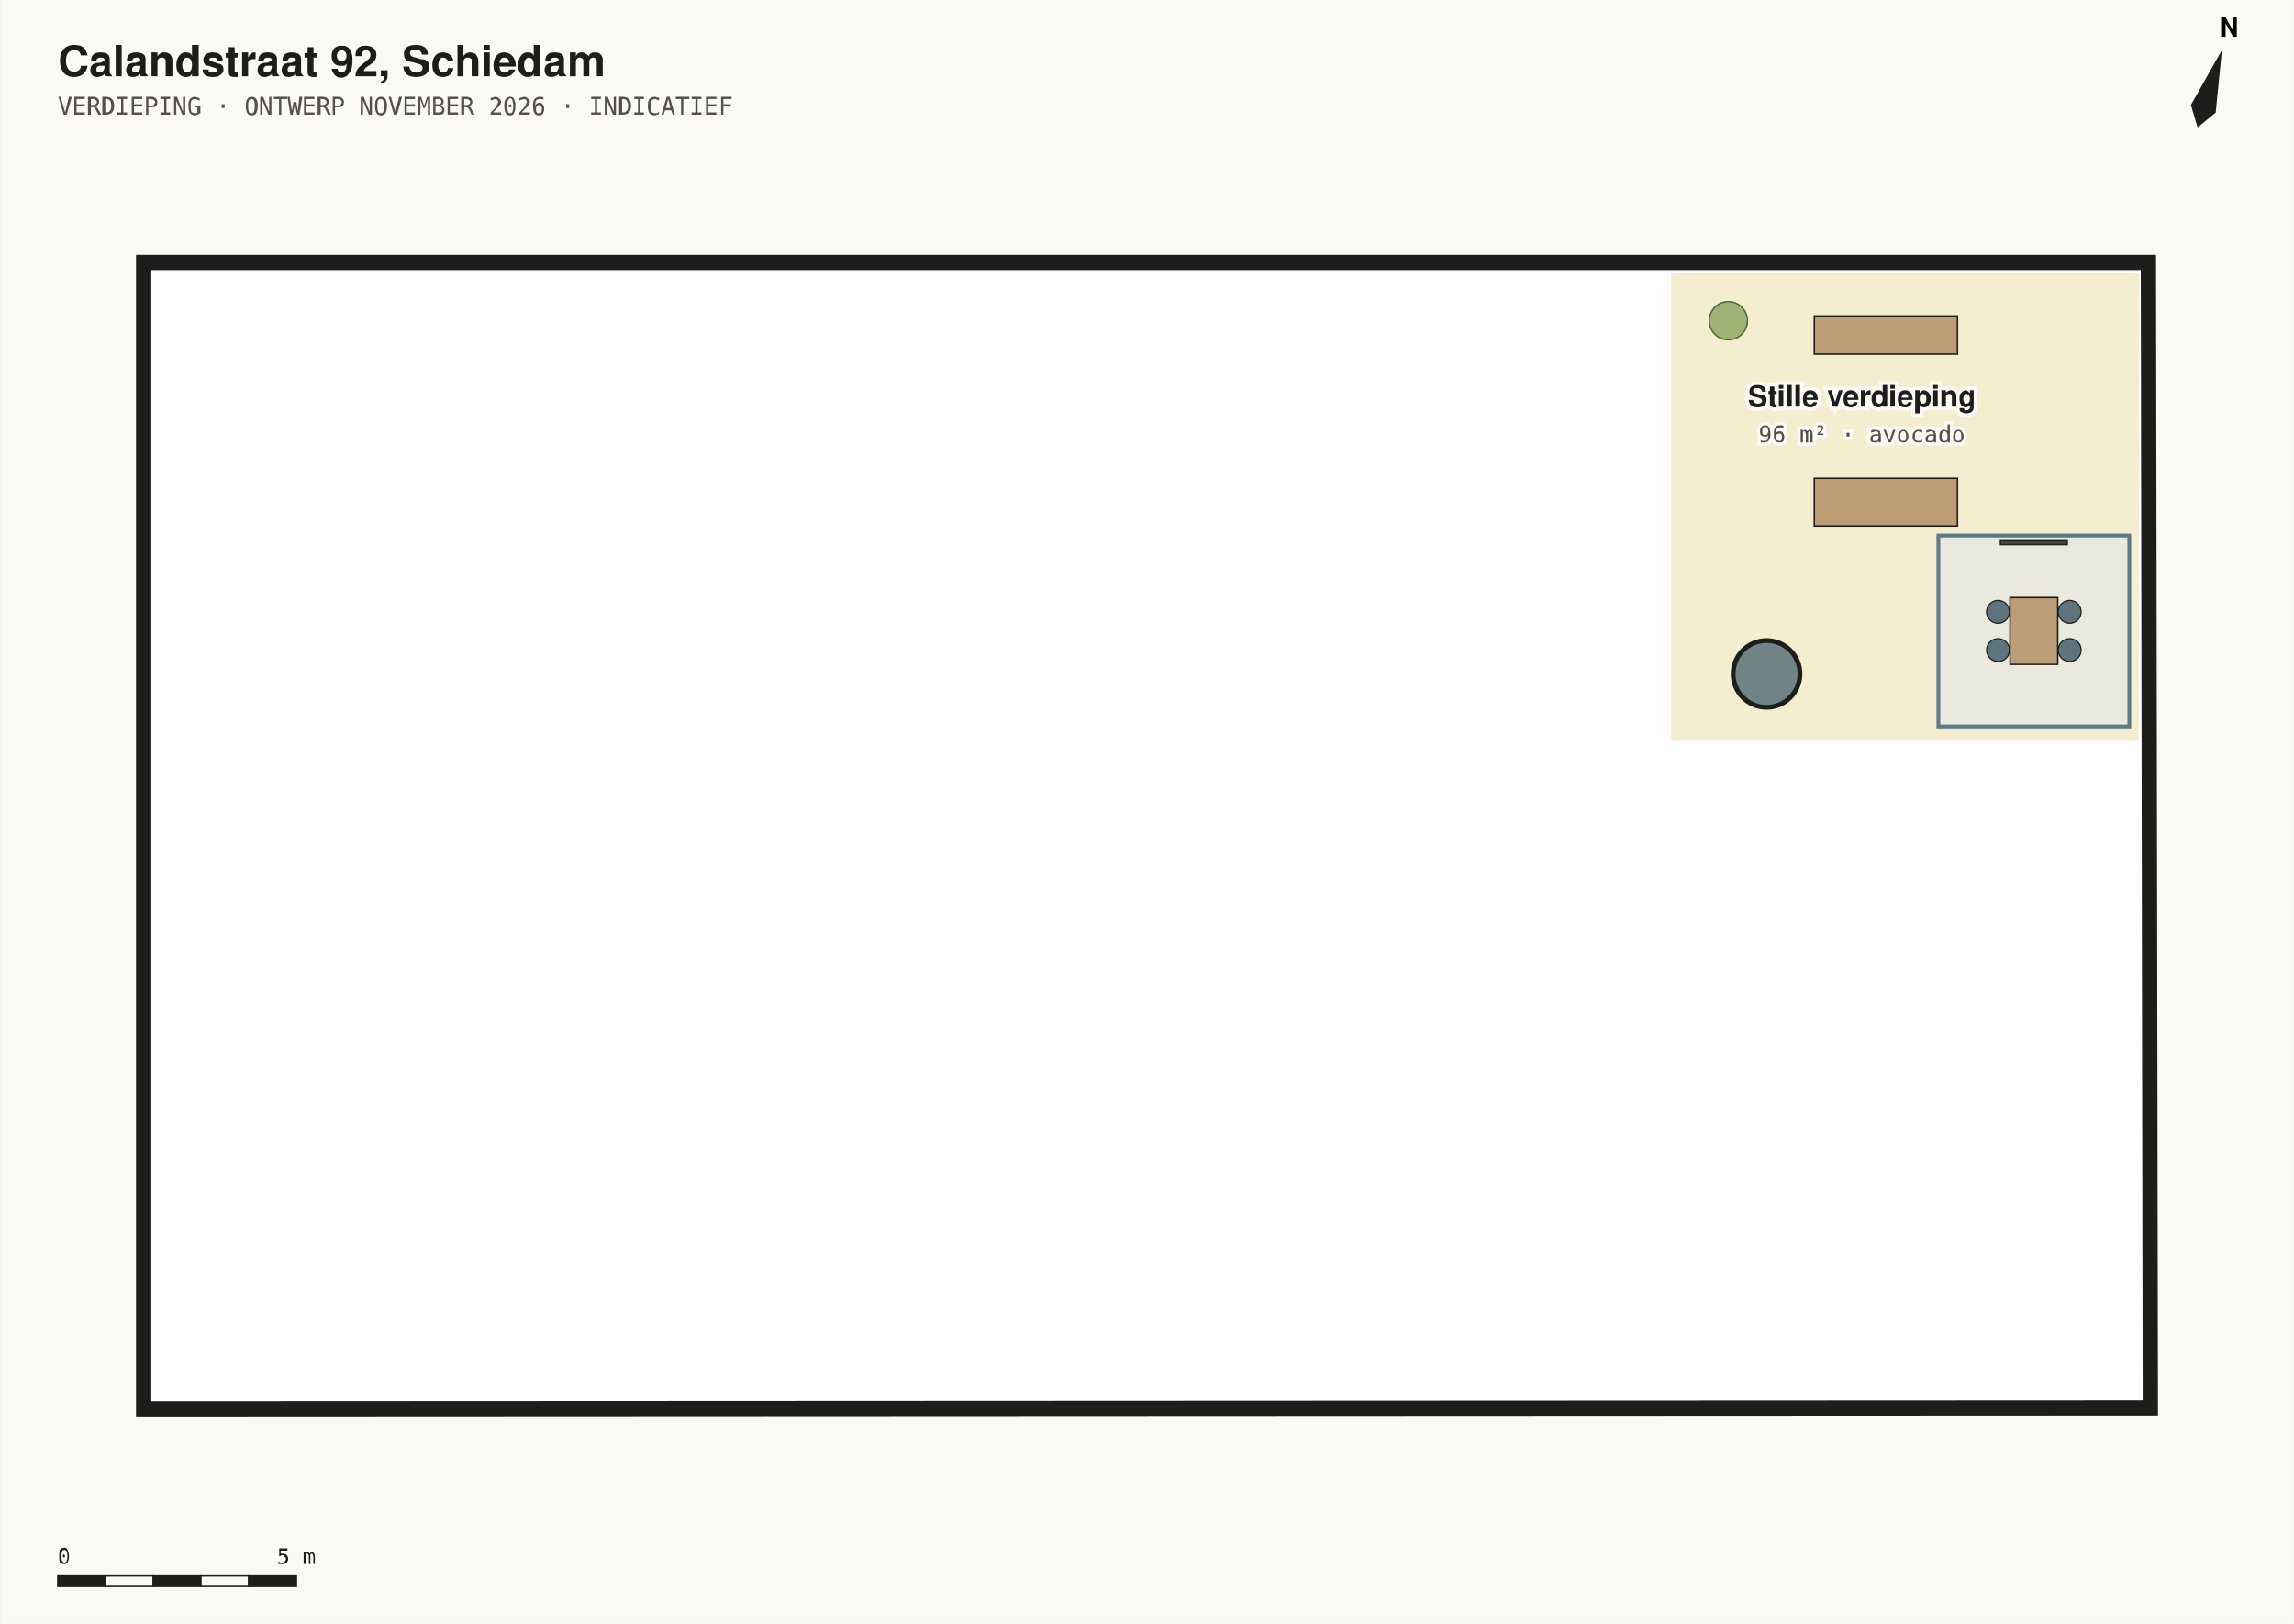
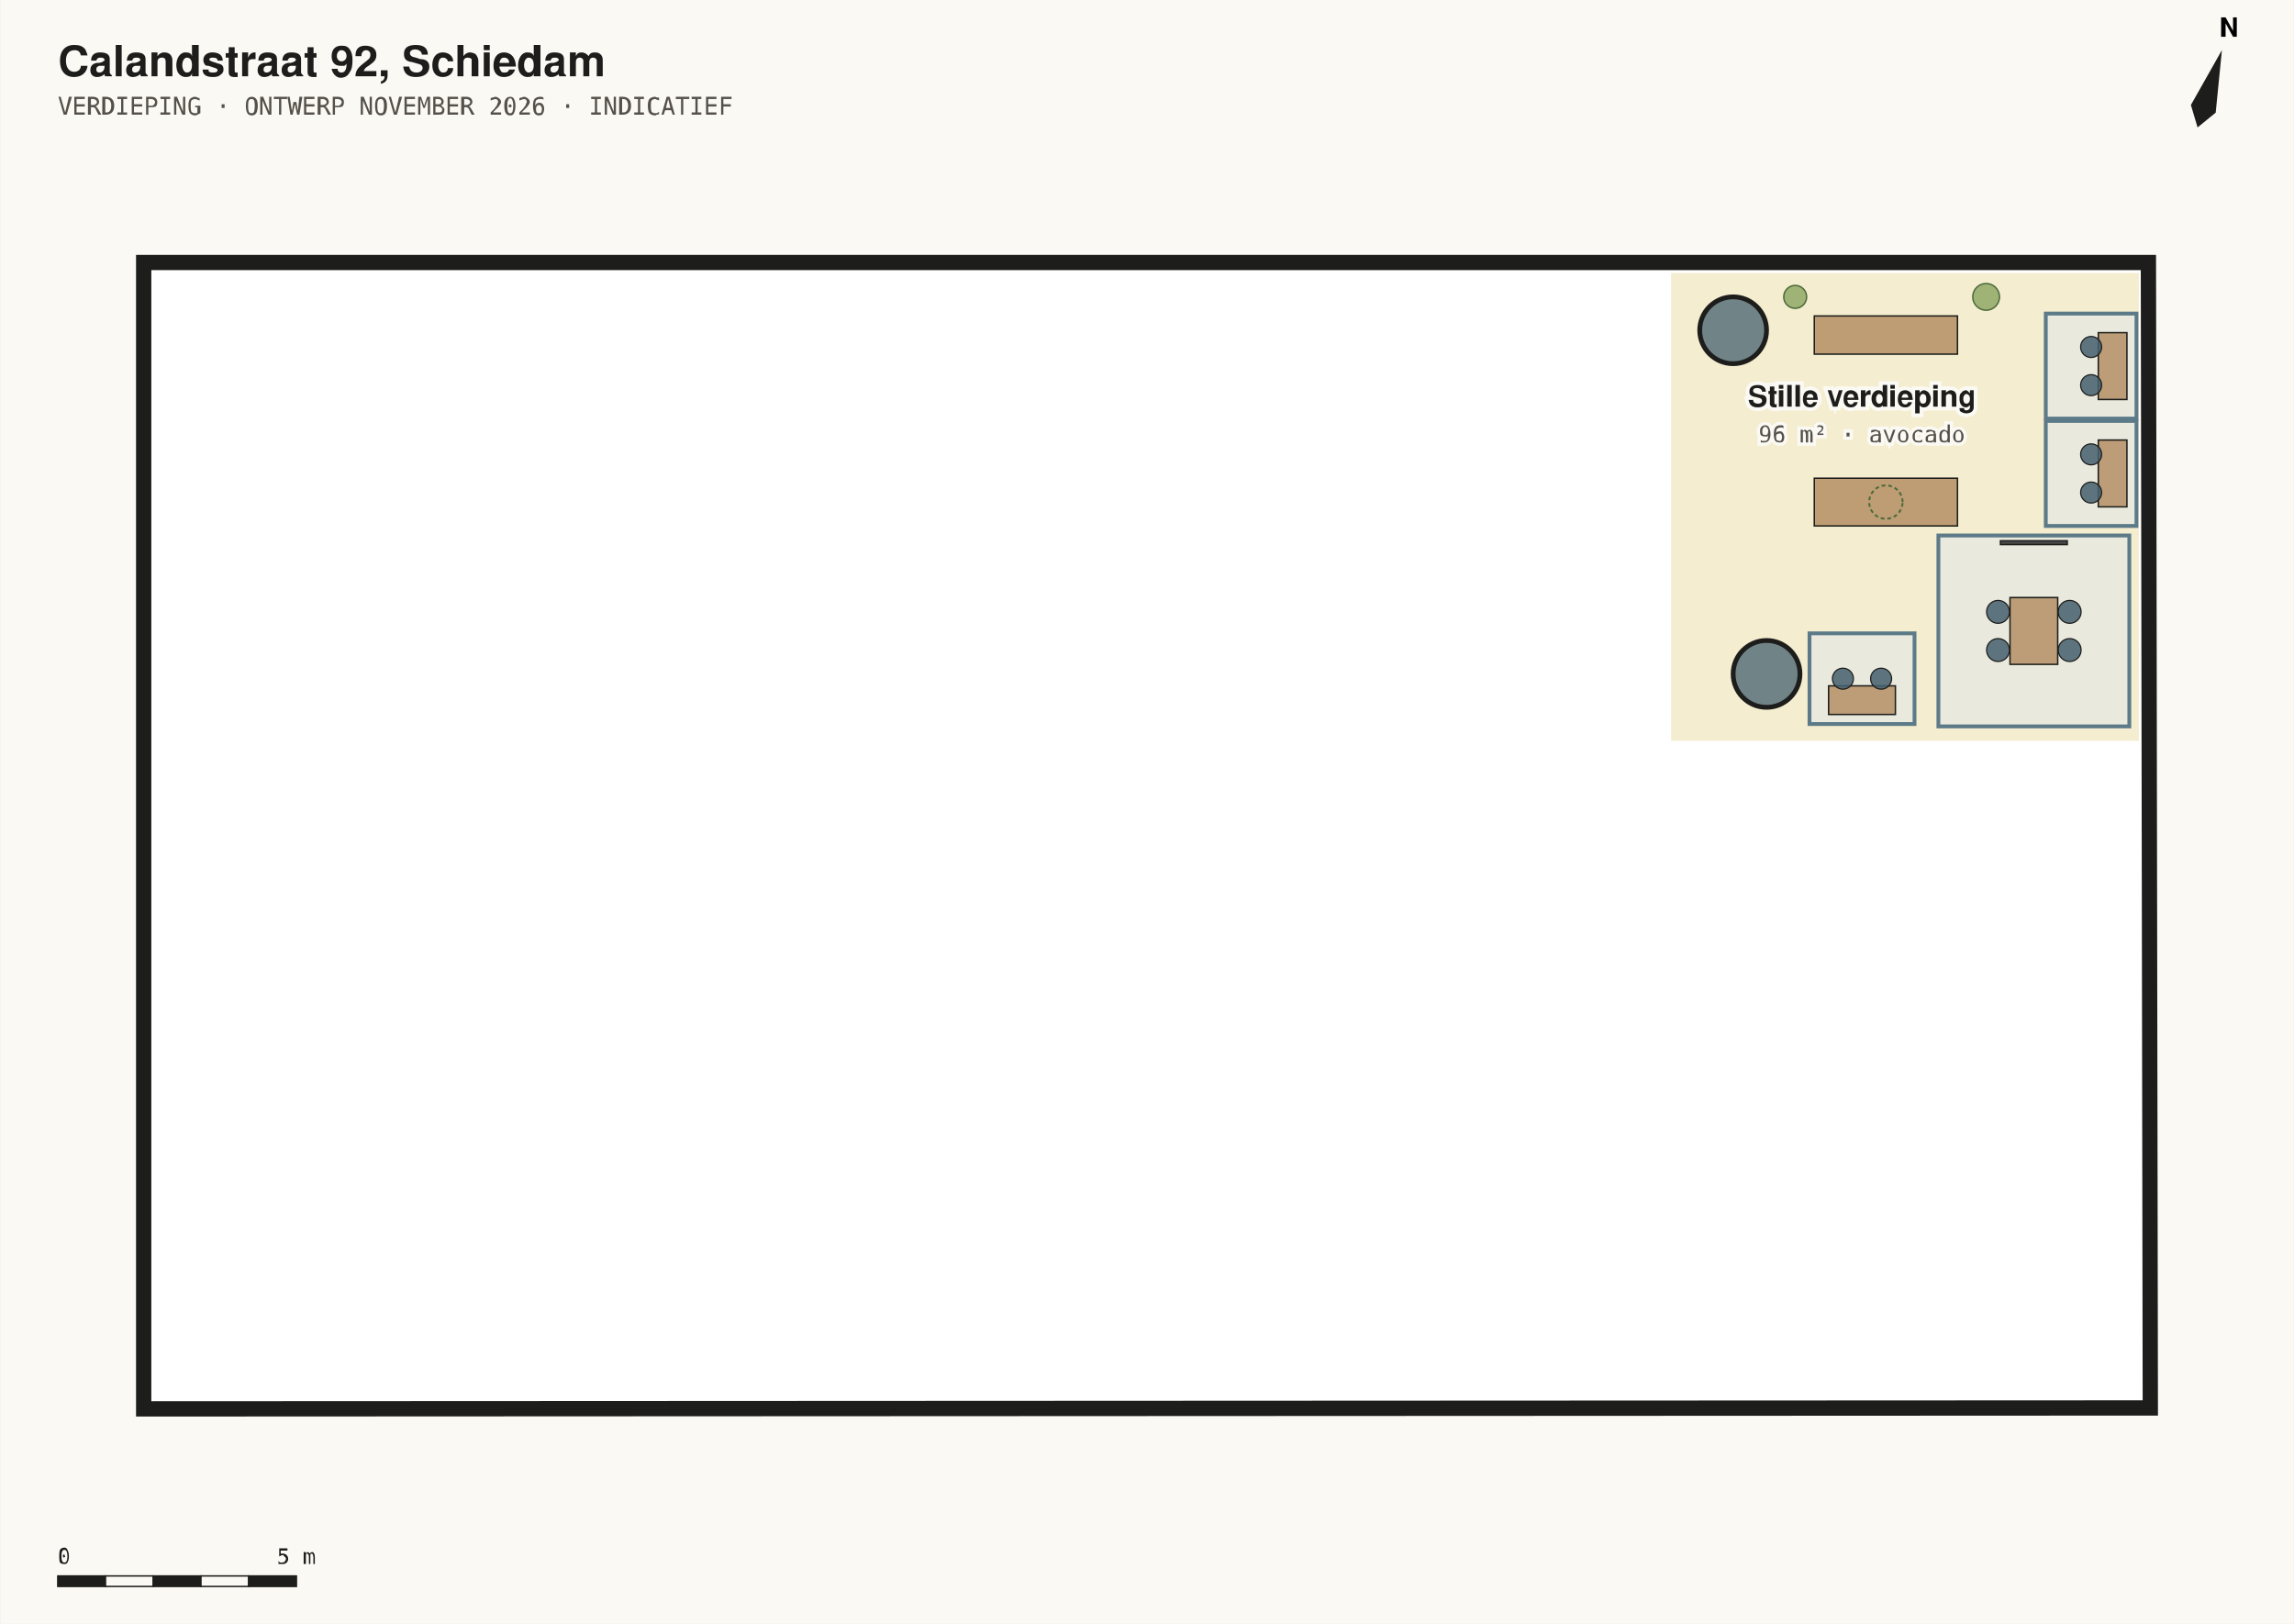
<svg xmlns="http://www.w3.org/2000/svg" viewBox="-3.00 -29.52 48.04 34.02" width="1400" height="991" font-family="Work Sans, Helvetica, Arial, sans-serif" role="img" aria-label="Plattegrond Calandstraat 92, Schiedam">
  <rect x="-3.00" y="-29.52" width="48.04" height="34.02" fill="#fbf9f4" />
  <g transform="scale(1,-1)">
    <polygon points="0.00,0.00 42.04,0.02 42.00,24.02 0.00,24.02 0.00,0.00" fill="#ffffff" />
    <polygon points="32.00,14.00 41.80,14.00 41.80,23.80 32.00,23.80" fill="#e5d48c" fill-opacity="0.42" />
    <defs>
      <pattern id="arc" width="0.6" height="0.6" patternUnits="userSpaceOnUse" patternTransform="rotate(45)">
        <line x1="0" y1="0" x2="0" y2="0.6" stroke="#b9b3a6" stroke-width="0.06" />
      </pattern>
    </defs>
    <rect x="35.00" y="18.50" width="3.00" height="1.00" transform="rotate(0.0 36.50 19.00)" fill="#b08a5e" fill-opacity="0.8" stroke="#1d1d1b" stroke-width="0.03" />
    <rect x="35.00" y="22.10" width="3.00" height="0.80" transform="rotate(0.0 36.50 22.50)" fill="#b08a5e" fill-opacity="0.8" stroke="#1d1d1b" stroke-width="0.03" />
    <rect x="37.60" y="14.30" width="4.00" height="4.00" transform="rotate(90.0 39.60 16.30)" fill="#dfe8ec" fill-opacity="0.5" stroke="#5c7a88" stroke-width="0.08" />
    <rect x="38.90" y="15.80" width="1.40" height="1.00" transform="rotate(90.0 39.60 16.30)" fill="#b08a5e" fill-opacity="0.8" stroke="#1d1d1b" stroke-width="0.03" />
    <rect x="39.56" y="17.45" width="0.08" height="1.40" transform="rotate(90.0 39.60 18.15)" fill="#1f2022" fill-opacity="0.8" stroke="#1d1d1b" stroke-width="0.03" />
+     <rect x="39.70" y="18.65" width="2.20" height="1.90" transform="rotate(90.0 40.80 19.60)" fill="#dfe8ec" fill-opacity="0.5" stroke="#5c7a88" stroke-width="0.08" />
+     <rect x="40.55" y="19.30" width="1.40" height="0.60" transform="rotate(90.0 41.25 19.60)" fill="#b08a5e" fill-opacity="0.8" stroke="#1d1d1b" stroke-width="0.03" />
+     <rect x="39.70" y="20.90" width="2.20" height="1.90" transform="rotate(90.0 40.80 21.85)" fill="#dfe8ec" fill-opacity="0.5" stroke="#5c7a88" stroke-width="0.08" />
+     <rect x="40.55" y="21.55" width="1.40" height="0.60" transform="rotate(90.0 41.25 21.85)" fill="#b08a5e" fill-opacity="0.8" stroke="#1d1d1b" stroke-width="0.03" />
+     <rect x="34.90" y="14.35" width="2.20" height="1.90" transform="rotate(0.0 36.00 15.30)" fill="#dfe8ec" fill-opacity="0.5" stroke="#5c7a88" stroke-width="0.08" />
+     <rect x="35.30" y="14.55" width="1.40" height="0.60" transform="rotate(0.0 36.00 14.85)" fill="#b08a5e" fill-opacity="0.8" stroke="#1d1d1b" stroke-width="0.03" />
    <circle cx="34.00" cy="15.40" r="0.7" fill="#44606f" fill-opacity="0.75" stroke="#1d1d1b" stroke-width="0.1" />
+     <circle cx="33.30" cy="22.60" r="0.7" fill="#44606f" fill-opacity="0.75" stroke="#1d1d1b" stroke-width="0.1" />
    <circle cx="40.35" cy="15.90" r="0.24" fill="#44606f" fill-opacity="0.85" stroke="#1d1d1b" stroke-width="0.025" />
    <circle cx="38.85" cy="15.90" r="0.24" fill="#44606f" fill-opacity="0.85" stroke="#1d1d1b" stroke-width="0.025" />
    <circle cx="40.35" cy="16.70" r="0.24" fill="#44606f" fill-opacity="0.85" stroke="#1d1d1b" stroke-width="0.025" />
    <circle cx="38.85" cy="16.70" r="0.24" fill="#44606f" fill-opacity="0.85" stroke="#1d1d1b" stroke-width="0.025" />
-     <circle cx="33.20" cy="22.80" r="0.4" fill="#7d9a52" fill-opacity="0.7" stroke="#4d6a3a" stroke-width="0.03" />
+     <circle cx="40.80" cy="19.20" r="0.22" fill="#44606f" fill-opacity="0.85" stroke="#1d1d1b" stroke-width="0.025" />
+     <circle cx="40.80" cy="20.00" r="0.22" fill="#44606f" fill-opacity="0.85" stroke="#1d1d1b" stroke-width="0.025" />
+     <circle cx="40.80" cy="21.45" r="0.22" fill="#44606f" fill-opacity="0.85" stroke="#1d1d1b" stroke-width="0.025" />
+     <circle cx="40.80" cy="22.25" r="0.22" fill="#44606f" fill-opacity="0.85" stroke="#1d1d1b" stroke-width="0.025" />
+     <circle cx="35.60" cy="15.30" r="0.22" fill="#44606f" fill-opacity="0.85" stroke="#1d1d1b" stroke-width="0.025" />
+     <circle cx="36.40" cy="15.30" r="0.22" fill="#44606f" fill-opacity="0.85" stroke="#1d1d1b" stroke-width="0.025" />
+     <circle cx="38.60" cy="23.30" r="0.28" fill="#7d9a52" fill-opacity="0.7" stroke="#4d6a3a" stroke-width="0.03" />
+     <circle cx="34.60" cy="23.30" r="0.24" fill="#7d9a52" fill-opacity="0.7" stroke="#4d6a3a" stroke-width="0.03" />
+     <circle cx="36.50" cy="19.00" r="0.35" fill="none" stroke="#4d6a3a" stroke-width="0.04" stroke-dasharray="0.08 0.06" />
    <polygon points="0.00,0.00 42.04,0.02 42.00,24.02 0.00,24.02 0.00,0.00" fill="none" stroke="#1d1d1b" stroke-width="0.32" stroke-linejoin="miter" />
  </g>
  <text x="36.00" y="-21.00" font-size="0.62" font-weight="600" text-anchor="middle" fill="#1d1d1b" paint-order="stroke" stroke="#fbf9f4" stroke-width="0.16">Stille verdieping</text>
  <text x="36.00" y="-20.25" font-size="0.48" font-family="Space Mono, ui-monospace, monospace" text-anchor="middle" fill="#55514a" paint-order="stroke" stroke="#fbf9f4" stroke-width="0.14">96 m² · avocado</text>
  <rect x="-1.80" y="3.50" width="1" height="0.22" fill="#1d1d1b" stroke="#1d1d1b" stroke-width="0.03" />
  <rect x="-0.80" y="3.50" width="1" height="0.22" fill="#fbf9f4" stroke="#1d1d1b" stroke-width="0.03" />
  <rect x="0.20" y="3.50" width="1" height="0.22" fill="#1d1d1b" stroke="#1d1d1b" stroke-width="0.03" />
  <rect x="1.20" y="3.50" width="1" height="0.22" fill="#fbf9f4" stroke="#1d1d1b" stroke-width="0.03" />
  <rect x="2.20" y="3.50" width="1" height="0.22" fill="#1d1d1b" stroke="#1d1d1b" stroke-width="0.03" />
  <text x="-1.80" y="3.25" font-size="0.45" font-family="Space Mono, ui-monospace, monospace" fill="#1d1d1b">0</text>
  <text x="3.20" y="3.25" font-size="0.45" font-family="Space Mono, ui-monospace, monospace" fill="#1d1d1b" text-anchor="middle">5 m</text>
  <polygon points="43.54,-28.47 43.41,-27.16 43.03,-26.85 42.89,-27.32" fill="#1d1d1b" />
  <text x="43.69" y="-28.75" font-size="0.55" font-weight="600" text-anchor="middle">N</text>
  <text x="-1.80" y="-27.92" font-size="0.9" font-weight="600" fill="#1d1d1b">Calandstraat 92, Schiedam</text>
  <text x="-1.80" y="-27.12" font-size="0.5" font-family="Space Mono, ui-monospace, monospace" fill="#55514a">VERDIEPING · ONTWERP NOVEMBER 2026 · INDICATIEF</text>
</svg>
